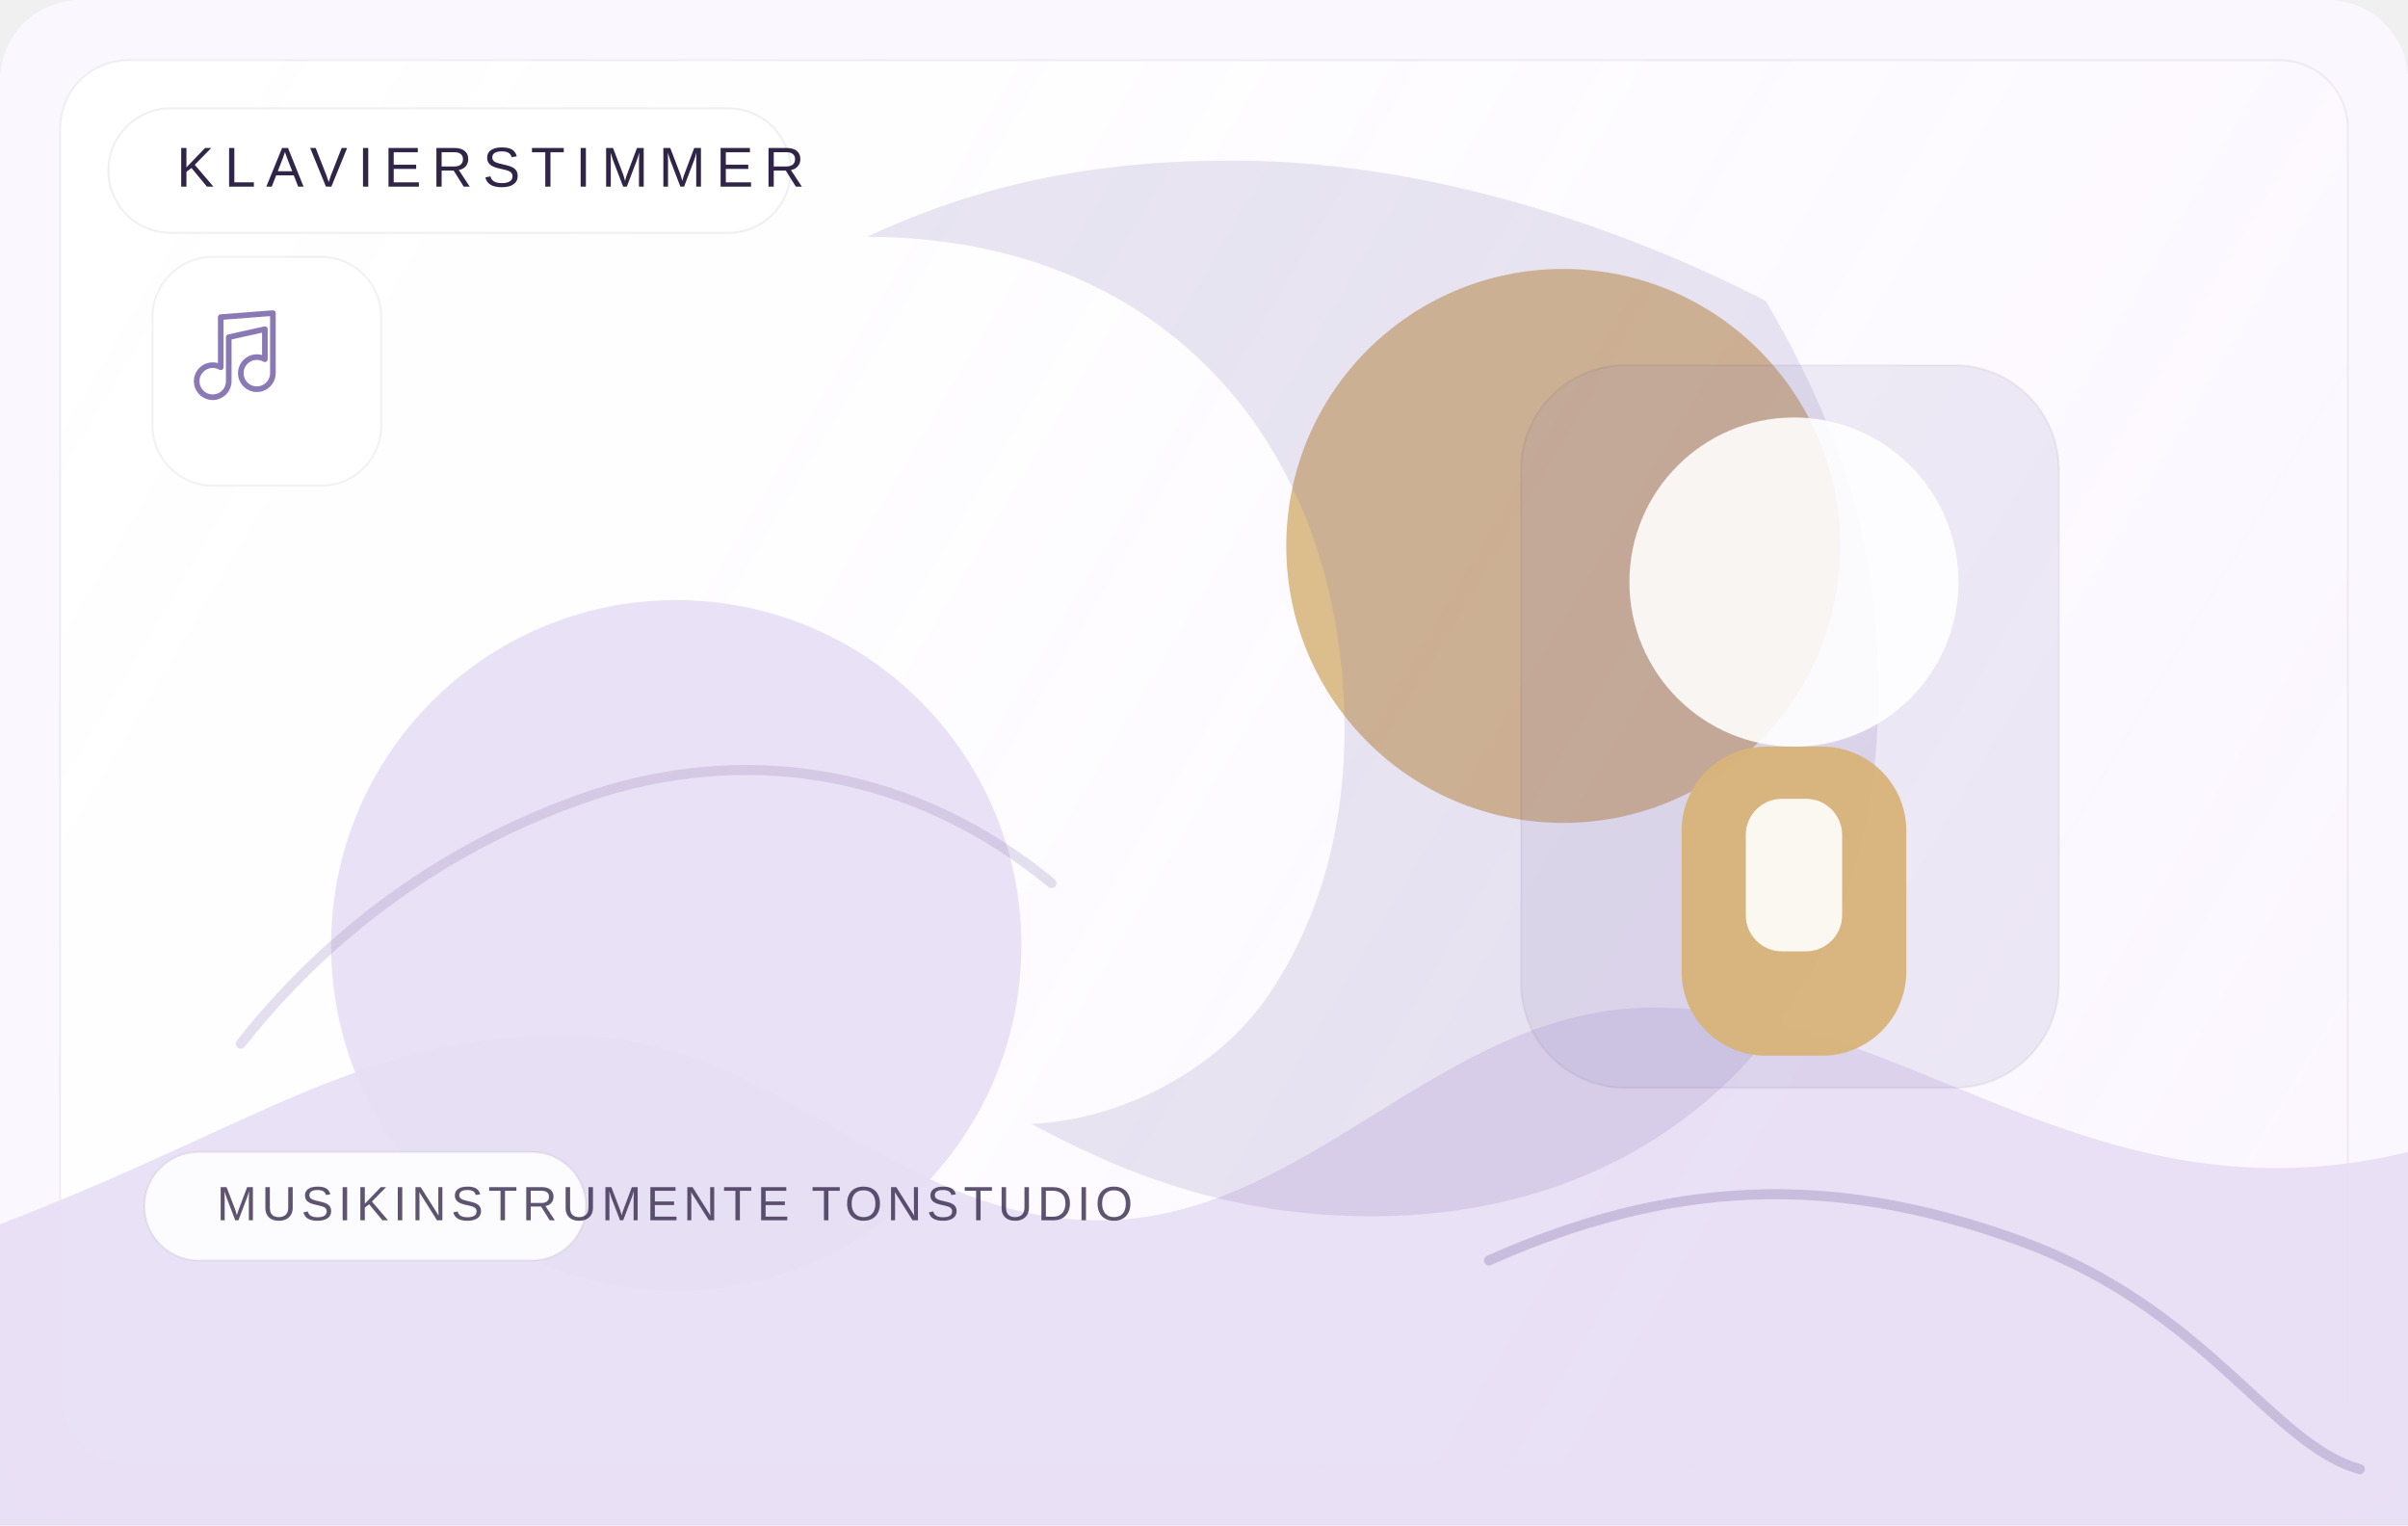
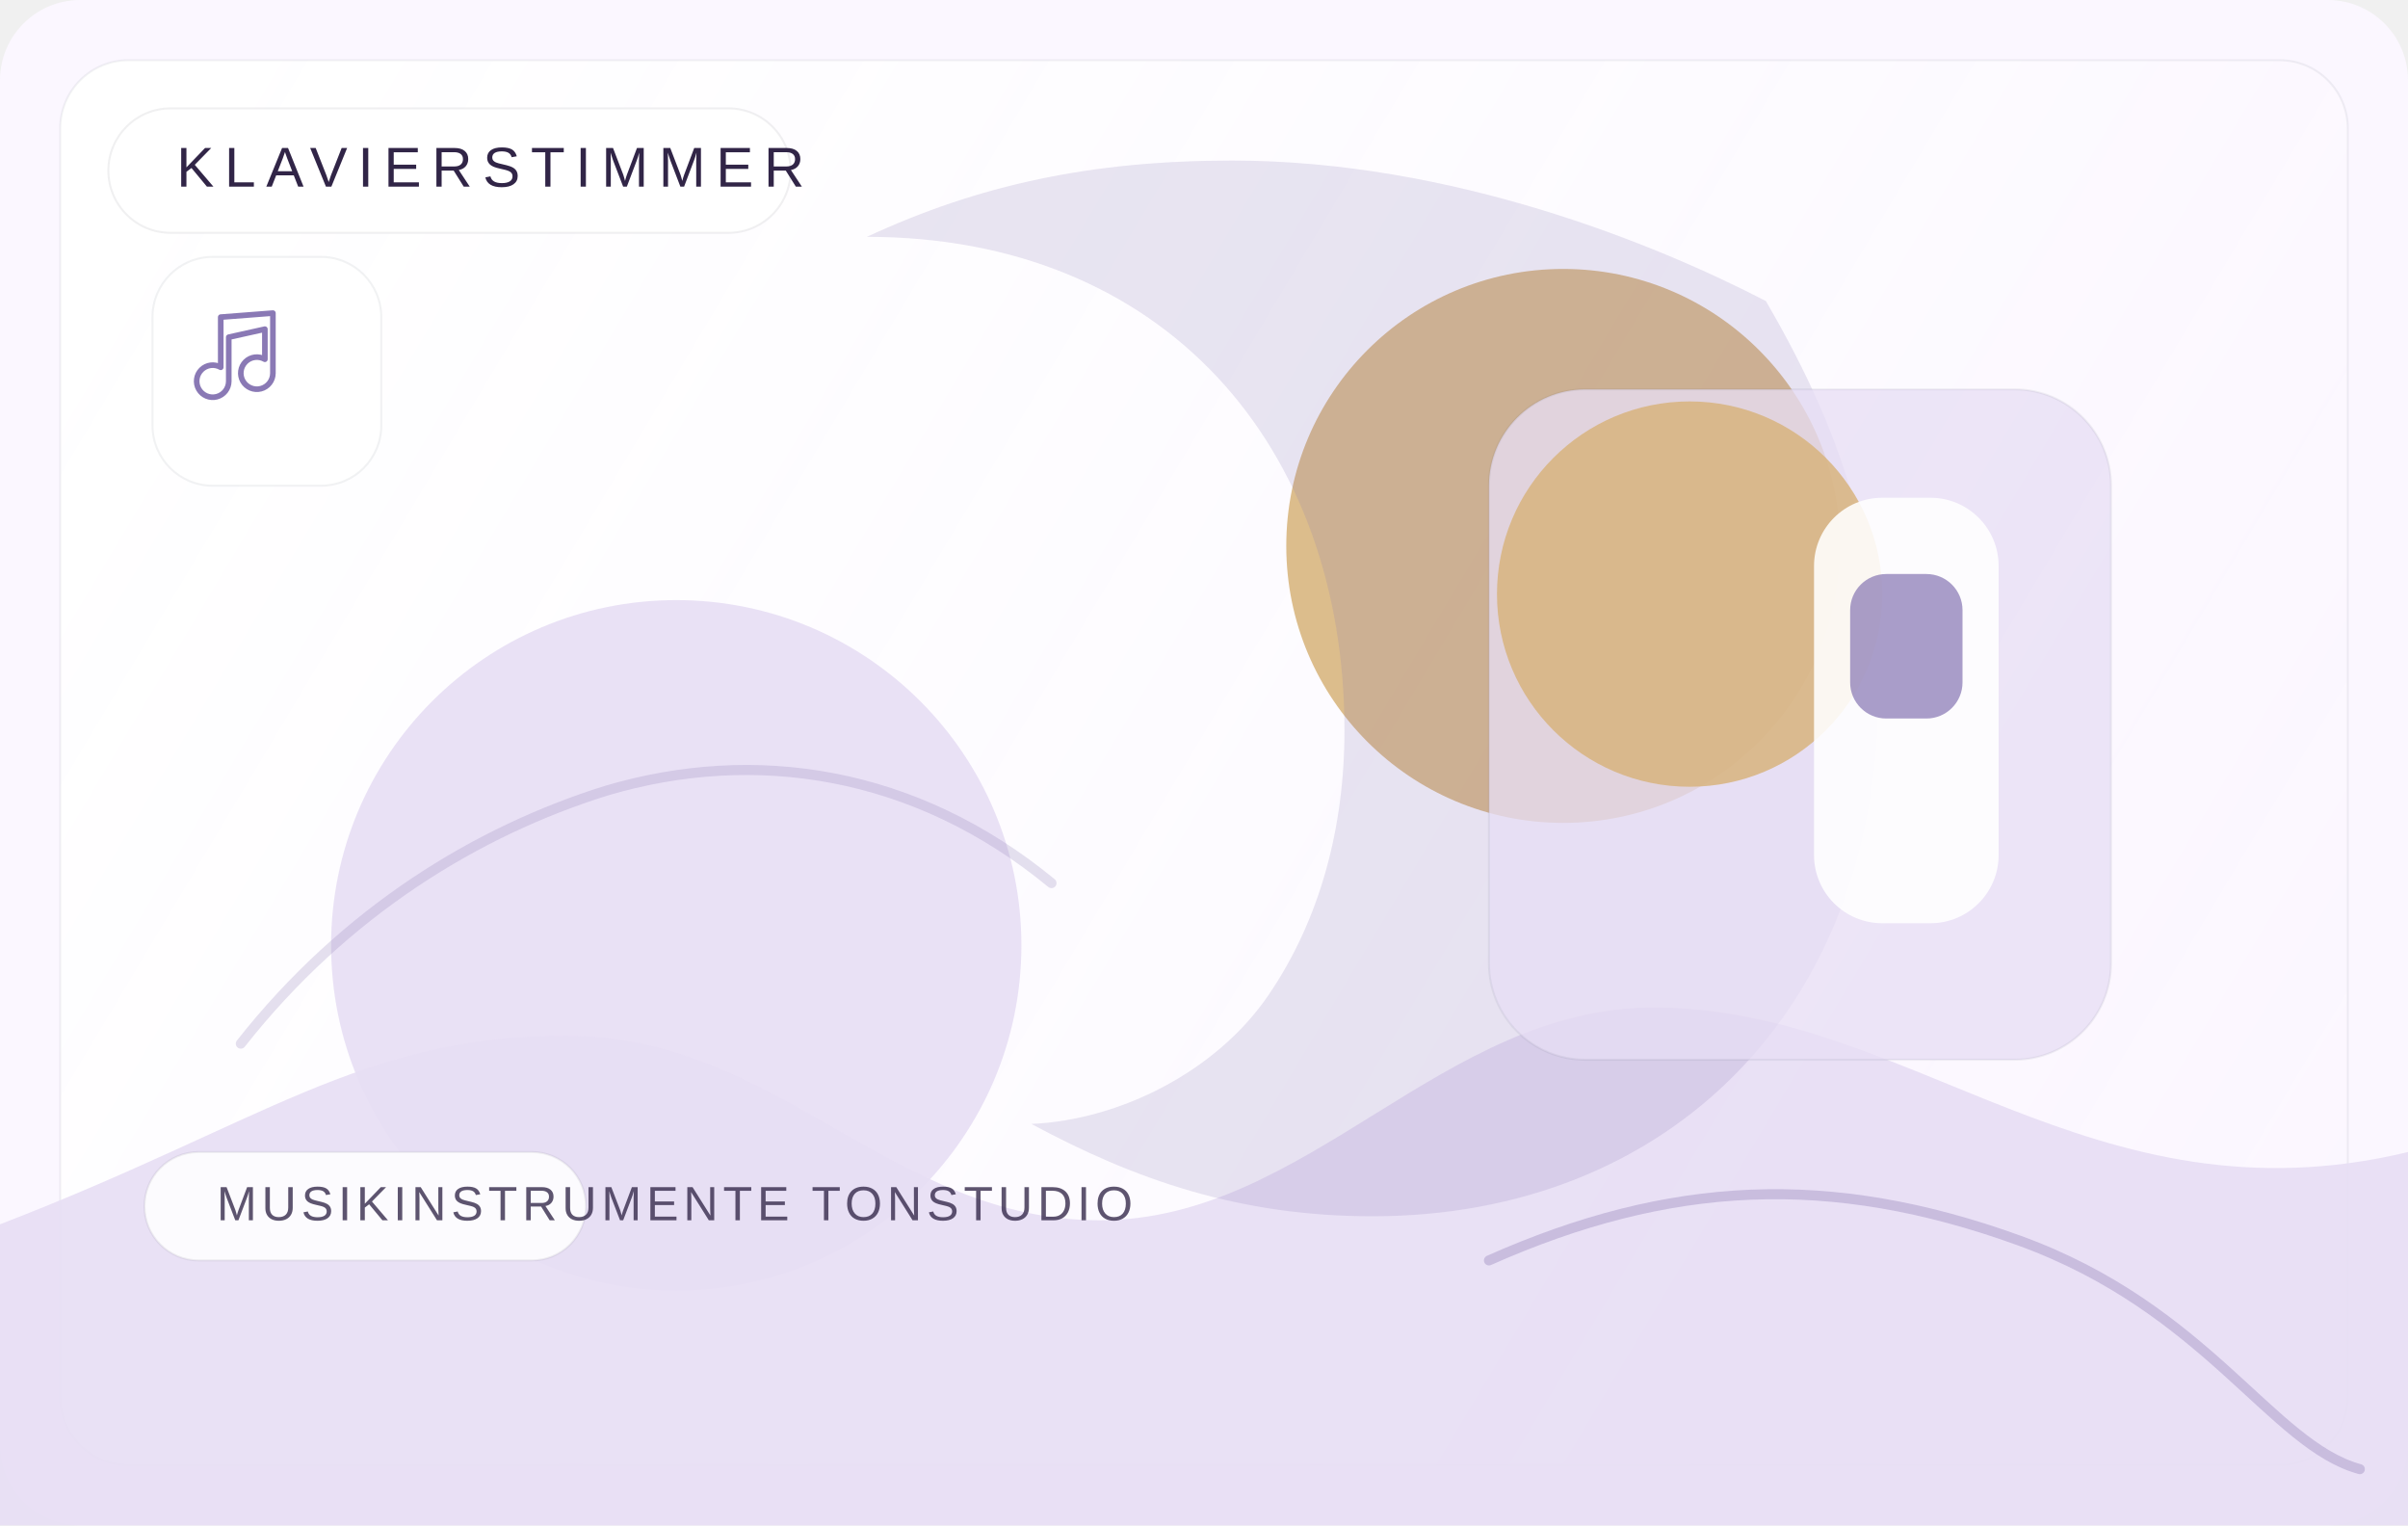
<svg xmlns="http://www.w3.org/2000/svg" width="1200" height="760" viewBox="0 0 1200 760" fill="none">
  <rect width="1200" height="760" rx="40" fill="#fbf7ff" />
  <rect x="30" y="30" width="1140" height="700" rx="34" fill="url(#panelGradient)" stroke="rgba(32,40,52,0.06)" />
  <circle cx="779" cy="272" r="138" fill="#d8b47d" fill-opacity="0.88" />
  <circle cx="337" cy="471" r="172" fill="#e7def4" fill-opacity="0.92" />
  <path d="M0 610C130 560 180 516 282 516C388 516 444 608 548 608C652 608 718 502 824 502C952 502 1042 612 1200 574V760H0V610Z" fill="#e7def4" fill-opacity="0.92" />
  <path d="M880 150c42 72 56 128 56 196 0 156-104 260-252 260-66 0-118-18-170-46 44-2 92-26 118-64 26-38 38-84 38-132 0-142-90-246-238-246 56-26 112-38 182-38 110 0 212 42 266 70Z" fill="#8a79b5" fill-opacity="0.18" />
  <rect x="54" y="54" width="340" height="62" rx="31" fill="white" fill-opacity="0.88" stroke="rgba(32,40,52,0.07)" />
  <text x="88" y="93" font-size="28" font-family="Arial, sans-serif" fill="#312547" letter-spacing="5.2">KLAVIERSTIMMER</text>
  <rect x="72" y="574" width="220" height="54" rx="27" fill="white" fill-opacity="0.88" stroke="rgba(32,40,52,0.07)" />
  <text x="108" y="608" font-size="24" font-family="Arial, sans-serif" fill="#312547" opacity="0.78" letter-spacing="2.4">MUSIKINSTRUMENTE TONSTUDIO</text>
  <rect x="76" y="128" width="114" height="114" rx="30" fill="white" fill-opacity="0.92" stroke="rgba(32,40,52,0.06)" />
  <g transform="translate(88 140)" style="color:#8a79b5">
    <path d="M48 16v30a8 8 0 1 1-4-7V24l-18 4v22a8 8 0 1 1-4-7V18z" fill="none" stroke="currentColor" stroke-width="2.8" stroke-linejoin="round" />
  </g>
-   <rect x="758" y="182" width="268" height="360" rx="52" fill="#8a79b5" fill-opacity="0.14" stroke="rgba(32,40,52,0.06)" />
-   <circle cx="894" cy="290" r="82" fill="white" fill-opacity="0.88" />
-   <rect x="838" y="372" width="112" height="154" rx="42" fill="#d8b47d" fill-opacity="0.98" />
-   <rect x="870" y="398" width="48" height="76" rx="18" fill="white" fill-opacity="0.9" />
+   <rect x="742" y="194" width="310" height="334" rx="48" fill="#e7def4" fill-opacity="0.76" stroke="rgba(32,40,52,0.06)" />
+   <circle cx="842" cy="296" r="96" fill="#d8b47d" fill-opacity="0.84" />
+   <rect x="904" y="248" width="92" height="212" rx="34" fill="white" fill-opacity="0.88" />
+   <rect x="922" y="286" width="56" height="72" rx="18" fill="#8a79b5" fill-opacity="0.72" />
  <path d="M742 628c90-40 170-44 264-10 94 34 126 102 170 114" stroke="#8a79b5" stroke-opacity="0.34" stroke-width="5" stroke-linecap="round" />
  <path d="M120 520c52-66 118-106 182-126 74-22 154-10 222 46" stroke="#8a79b5" stroke-opacity="0.22" stroke-width="5" stroke-linecap="round" />
  <defs>
    <linearGradient id="panelGradient" x1="88" y1="78" x2="1130" y2="700" gradientUnits="userSpaceOnUse">
      <stop stop-color="white" stop-opacity="0.98" />
      <stop offset="1" stop-color="#fbf7ff" stop-opacity="0.92" />
    </linearGradient>
  </defs>
</svg>
